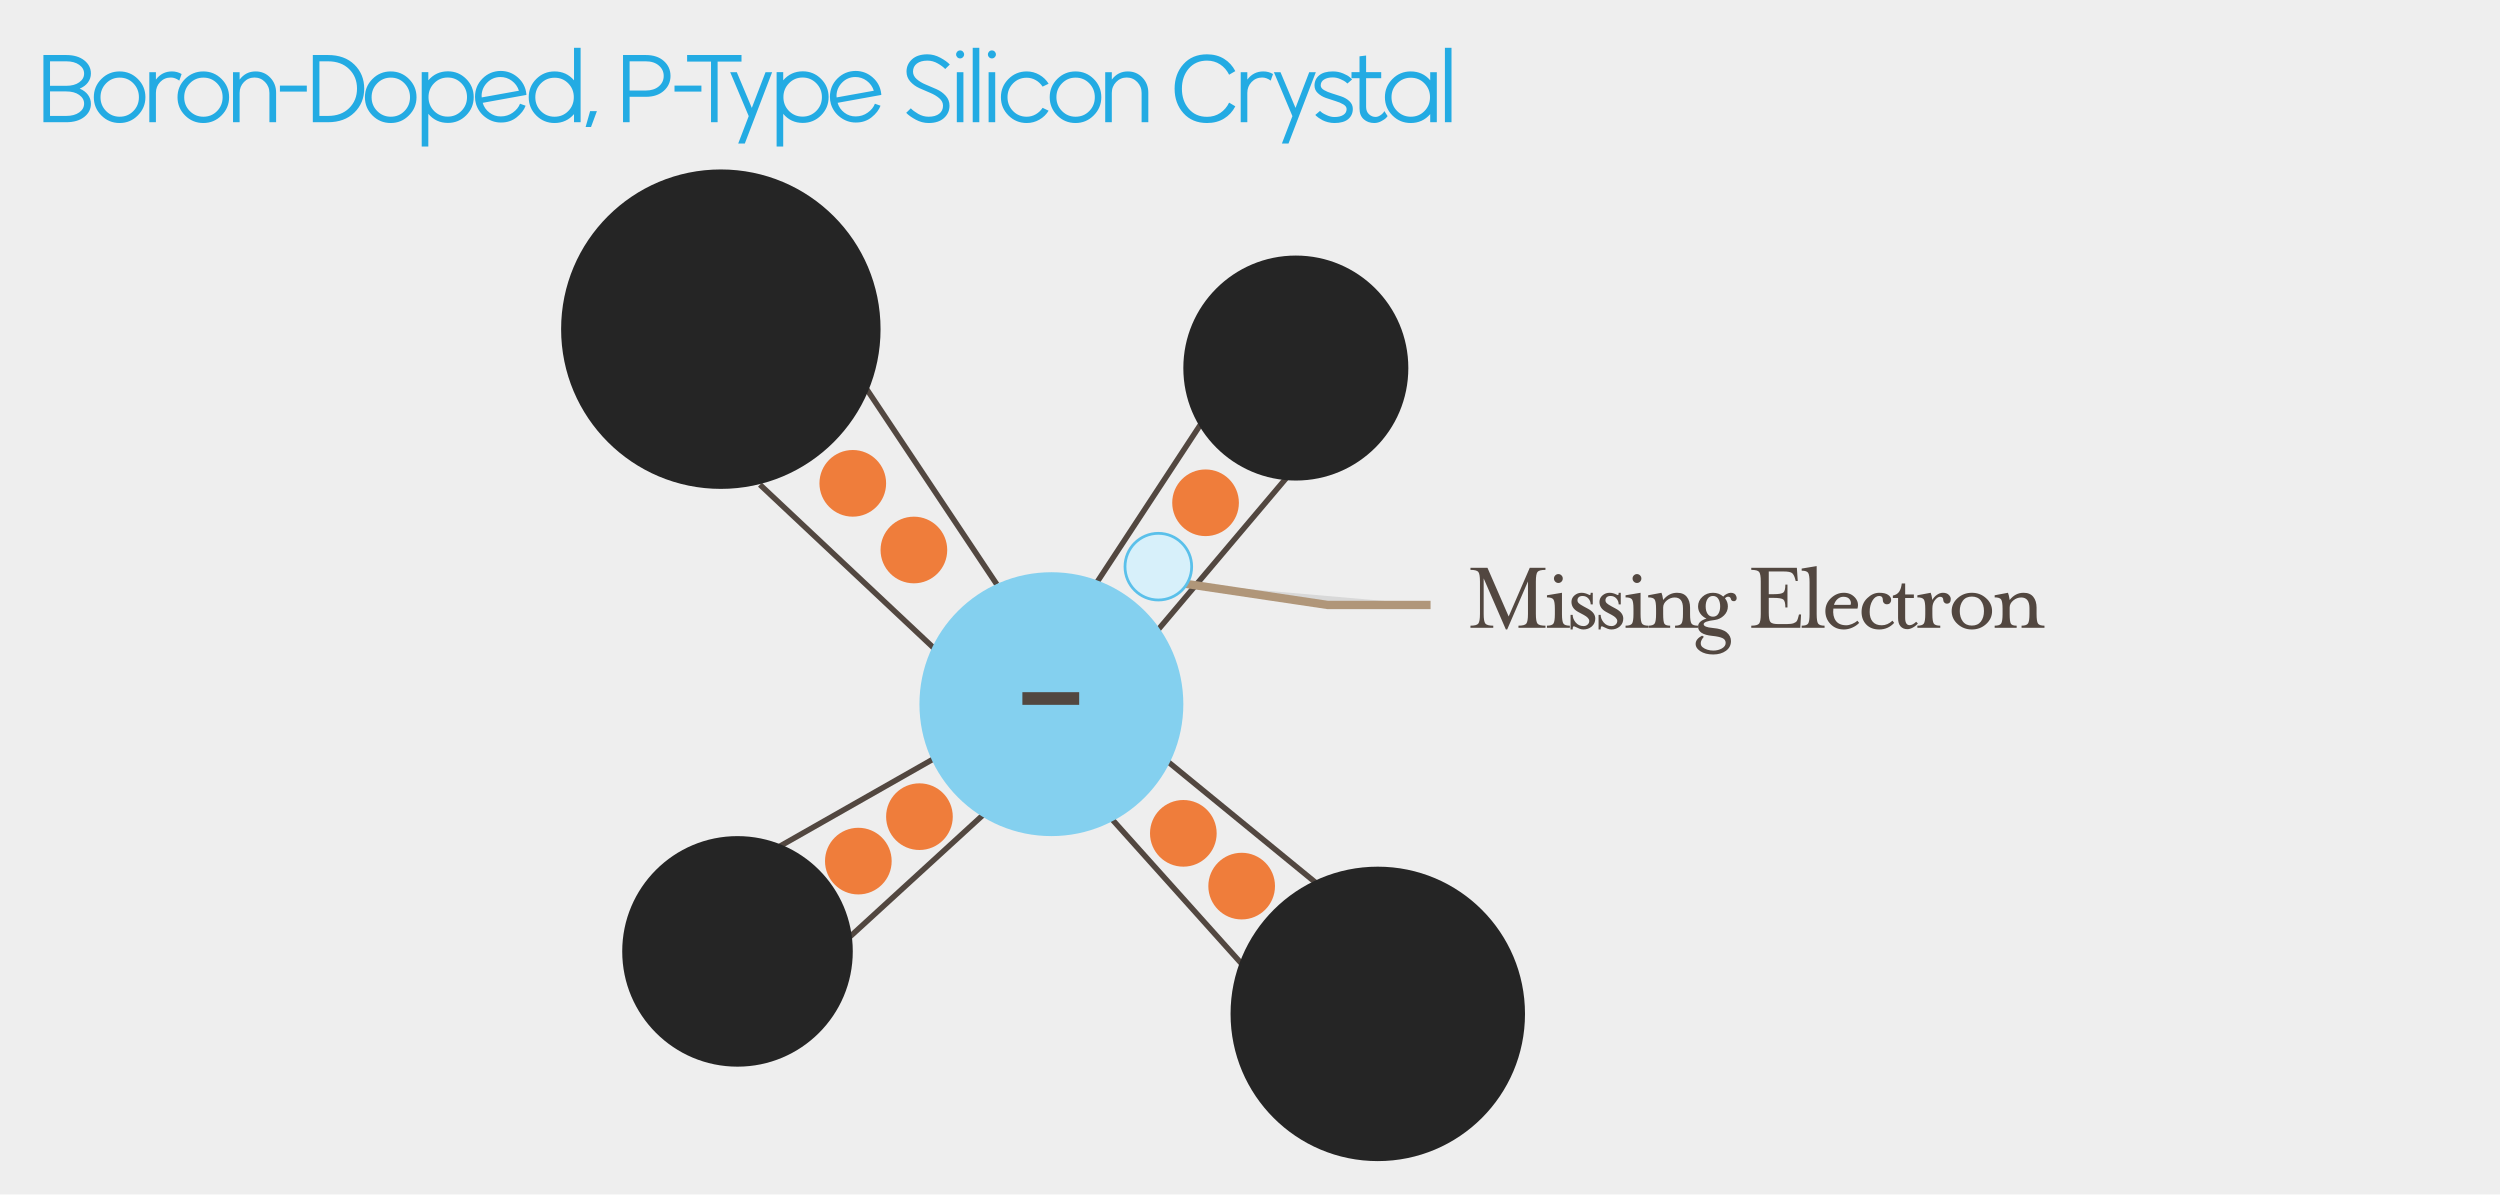
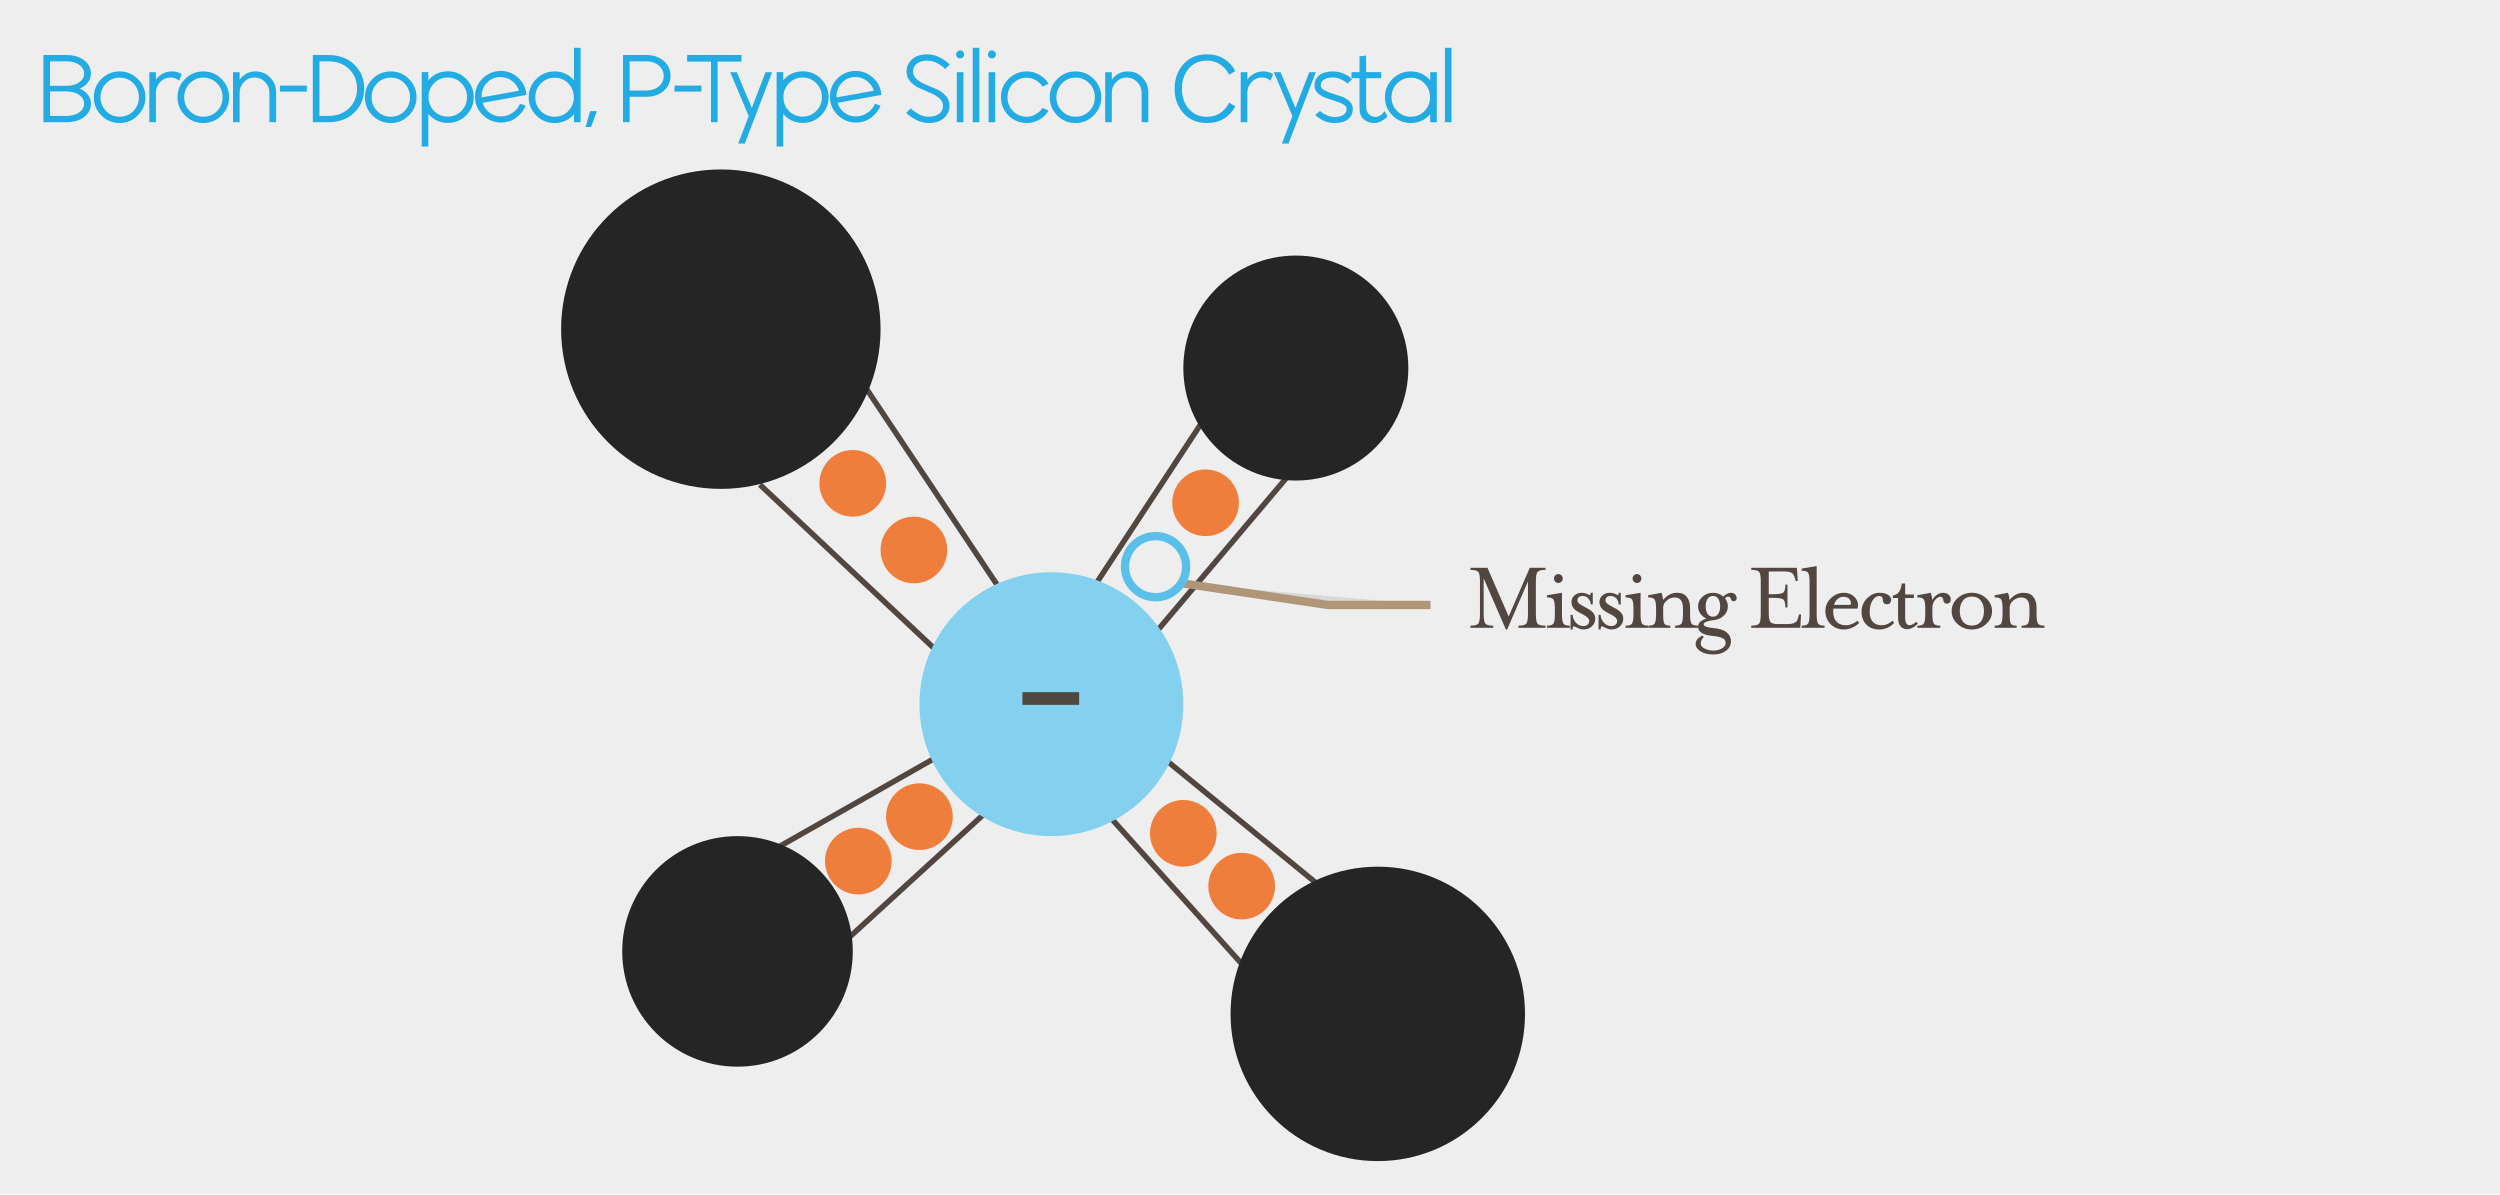
<svg xmlns="http://www.w3.org/2000/svg" width="900px" height="430px" viewBox="0 0 900 430" version="1.1">
  <g id="P-Type_Silicon_Crystal" stroke="none" stroke-width="1" fill="none" fill-rule="evenodd">
    <rect id="Rectangle" fill="#EEEEEE" x="0" y="0" width="900" height="430" />
    <g id="Illustration" transform="translate(202, 61)">
      <g id="Connectors" transform="translate(71, 79)" stroke="#524740" stroke-width="2">
        <path d="M0.576,34.485 L64,94.089" id="Path-4" />
        <path d="M6.988,165.074 L64.853,132.186" id="Path-4-Copy-2" />
        <path d="M31.596,198.488 L82.146,152.235" id="Path-4-Copy-3" />
        <path d="M178.665,212.174 L125.188,152.554" id="Path-4-Copy-4" />
        <path d="M190.996,30.998 L142.066,88.892" id="Path-4-Copy-6" />
        <path d="M161.308,9.598 L120.12,72.343" id="Path-4-Copy-7" />
        <path d="M204.485,180.888 L144.853,132.074" id="Path-4-Copy-5" />
        <path d="M39.041,0.146 L85.864,70.396" id="Path-4-Copy" />
      </g>
      <polyline id="Path-5" stroke="#B09679" stroke-width="3" fill="#D8D8D8" points="224 149.057 276 156.791 313 156.791" />
      <circle id="Oval-Copy-11" fill="#EF7D3B" cx="105" cy="113" r="12" />
      <circle id="Oval-Copy-12" fill="#EF7D3B" cx="127" cy="137" r="12" />
      <circle id="Oval-Copy-13" fill="#EF7D3B" cx="232" cy="120" r="12" />
-       <circle id="Oval-Copy-15" stroke="#5AC0EA" fill="#D7F0FA" cx="215" cy="143" r="12" />
+       <circle id="Oval-Copy-15" stroke="#5AC0EA" stroke-width="3" fill="#EEEEEE" cx="214" cy="143" r="11" />
      <circle id="Oval-Copy-16" fill="#EF7D3B" cx="224" cy="239" r="12" />
      <circle id="Oval-Copy-17" fill="#EF7D3B" cx="245" cy="258" r="12" />
      <circle id="Oval-Copy-18" fill="#EF7D3B" cx="129" cy="233" r="12" />
      <circle id="Oval-Copy-19" fill="#EF7D3B" cx="107" cy="249" r="12" />
      <circle id="Oval-Copy-14" fill="#EF7D3B" cx="190" cy="166" r="12" />
      <circle id="Oval" fill="#252525" cx="57.5" cy="57.5" r="57.5" />
      <circle id="Oval-Copy" fill="#252525" cx="294" cy="304" r="53" />
      <circle id="Oval-Copy-2" fill="#252525" cx="63.5" cy="281.5" r="41.5" />
      <circle id="Oval-Copy-4" fill="#84D0EF" cx="176.5" cy="192.5" r="47.5" />
      <circle id="Oval-Copy-3" fill="#252525" cx="264.5" cy="71.5" r="40.5" />
      <path d="M332.12,147.216 L332.12,160.032 C332.12,161.832 332.324,162.984 332.732,163.488 C333.14,163.992 334.088,164.244 335.576,164.244 L335.576,165 L327.368,165 L327.368,164.244 C328.856,164.244 329.798,163.992 330.194,163.488 C330.59,162.984 330.788,161.832 330.788,160.032 L330.788,148.332 C330.788,146.532 330.59,145.386 330.194,144.894 C329.798,144.402 328.856,144.156 327.368,144.156 L327.368,143.4 L333.488,143.4 L341.12,160.932 L348.716,143.4 L354.368,143.4 L354.368,144.156 C352.856,144.156 351.902,144.402 351.506,144.894 C351.11,145.386 350.912,146.532 350.912,148.332 L350.912,160.032 C350.912,161.856 351.11,163.014 351.506,163.506 C351.902,163.998 352.856,164.244 354.368,164.244 L354.368,165 L344.648,165 L344.648,164.244 C346.136,164.244 347.078,163.992 347.474,163.488 C347.87,162.984 348.068,161.832 348.068,160.032 L348.068,148.296 L340.58,165.612 L340.112,165.612 L332.12,147.216 Z M363.152,165 L354.908,165 L354.908,164.244 C356.108,164.244 356.882,163.992 357.23,163.488 C357.578,162.984 357.752,161.832 357.752,160.032 L357.752,158.232 C357.752,156.456 357.578,155.316 357.23,154.812 C356.882,154.308 356.108,154.056 354.908,154.056 L354.908,153.3 L360.308,152.4 L360.308,160.032 C360.308,161.832 360.482,162.984 360.83,163.488 C361.178,163.992 361.952,164.244 363.152,164.244 L363.152,165 Z M360.596,147.252 C360.596,147.708 360.44,148.092 360.128,148.404 C359.816,148.716 359.444,148.872 359.012,148.872 C358.58,148.872 358.208,148.716 357.896,148.404 C357.584,148.092 357.428,147.708 357.428,147.252 C357.428,146.82 357.584,146.448 357.896,146.136 C358.208,145.824 358.58,145.668 359.012,145.668 C359.444,145.668 359.816,145.824 360.128,146.136 C360.44,146.448 360.596,146.82 360.596,147.252 Z M372.296,161.688 C372.296,162.84 371.882,163.782 371.054,164.514 C370.226,165.246 369.212,165.612 368.012,165.612 C367.58,165.612 367.136,165.528 366.68,165.36 C366.224,165.192 365.858,165.03 365.582,164.874 C365.306,164.718 365.048,164.598 364.808,164.514 C364.568,164.43 364.4,164.472 364.304,164.64 C364.208,164.808 364.16,165.132 364.16,165.612 L363.404,165.612 L363.404,160.356 L364.16,160.356 C364.16,161.292 364.52,162.198 365.24,163.074 C365.96,163.95 366.908,164.388 368.084,164.388 C368.66,164.388 369.146,164.208 369.542,163.848 C369.938,163.488 370.136,163.056 370.136,162.552 C370.136,161.808 369.464,161.076 368.12,160.356 L366.104,159.276 C364.52,158.412 363.728,157.212 363.728,155.676 C363.728,154.74 364.094,153.96 364.826,153.336 C365.558,152.712 366.404,152.4 367.364,152.4 C368.18,152.4 369.02,152.616 369.884,153.048 C370.172,153.216 370.37,153.27 370.478,153.21 C370.586,153.15 370.64,152.88 370.64,152.4 L371.396,152.4 L371.396,156.576 L370.64,156.576 C370.64,155.784 370.37,155.082 369.83,154.47 C369.29,153.858 368.588,153.552 367.724,153.552 C367.124,153.552 366.668,153.696 366.356,153.984 C366.044,154.272 365.888,154.644 365.888,155.1 C365.888,155.508 366.044,155.862 366.356,156.162 C366.668,156.462 367.244,156.84 368.084,157.296 L369.812,158.232 C371.468,159.168 372.296,160.32 372.296,161.688 Z M382.376,161.688 C382.376,162.84 381.962,163.782 381.134,164.514 C380.306,165.246 379.292,165.612 378.092,165.612 C377.66,165.612 377.216,165.528 376.76,165.36 C376.304,165.192 375.938,165.03 375.662,164.874 C375.386,164.718 375.128,164.598 374.888,164.514 C374.648,164.43 374.48,164.472 374.384,164.64 C374.288,164.808 374.24,165.132 374.24,165.612 L373.484,165.612 L373.484,160.356 L374.24,160.356 C374.24,161.292 374.6,162.198 375.32,163.074 C376.04,163.95 376.988,164.388 378.164,164.388 C378.74,164.388 379.226,164.208 379.622,163.848 C380.018,163.488 380.216,163.056 380.216,162.552 C380.216,161.808 379.544,161.076 378.2,160.356 L376.184,159.276 C374.6,158.412 373.808,157.212 373.808,155.676 C373.808,154.74 374.174,153.96 374.906,153.336 C375.638,152.712 376.484,152.4 377.444,152.4 C378.26,152.4 379.1,152.616 379.964,153.048 C380.252,153.216 380.45,153.27 380.558,153.21 C380.666,153.15 380.72,152.88 380.72,152.4 L381.476,152.4 L381.476,156.576 L380.72,156.576 C380.72,155.784 380.45,155.082 379.91,154.47 C379.37,153.858 378.668,153.552 377.804,153.552 C377.204,153.552 376.748,153.696 376.436,153.984 C376.124,154.272 375.968,154.644 375.968,155.1 C375.968,155.508 376.124,155.862 376.436,156.162 C376.748,156.462 377.324,156.84 378.164,157.296 L379.892,158.232 C381.548,159.168 382.376,160.32 382.376,161.688 Z M391.448,165 L383.204,165 L383.204,164.244 C384.404,164.244 385.178,163.992 385.526,163.488 C385.874,162.984 386.048,161.832 386.048,160.032 L386.048,158.232 C386.048,156.456 385.874,155.316 385.526,154.812 C385.178,154.308 384.404,154.056 383.204,154.056 L383.204,153.3 L388.604,152.4 L388.604,160.032 C388.604,161.832 388.778,162.984 389.126,163.488 C389.474,163.992 390.248,164.244 391.448,164.244 L391.448,165 Z M388.892,147.252 C388.892,147.708 388.736,148.092 388.424,148.404 C388.112,148.716 387.74,148.872 387.308,148.872 C386.876,148.872 386.504,148.716 386.192,148.404 C385.88,148.092 385.724,147.708 385.724,147.252 C385.724,146.82 385.88,146.448 386.192,146.136 C386.504,145.824 386.876,145.668 387.308,145.668 C387.74,145.668 388.112,145.824 388.424,146.136 C388.736,146.448 388.892,146.82 388.892,147.252 Z M396.74,154.992 C398.108,153.264 399.776,152.4 401.744,152.4 C403.304,152.4 404.474,152.892 405.254,153.876 C406.034,154.86 406.424,156.156 406.424,157.764 L406.424,160.032 C406.424,161.832 406.598,162.984 406.946,163.488 C407.294,163.992 408.068,164.244 409.268,164.244 L409.268,165 L401.024,165 L401.024,164.244 C402.2,164.244 402.968,163.986 403.328,163.47 C403.688,162.954 403.868,161.808 403.868,160.032 L403.868,157.944 C403.868,155.376 402.872,154.092 400.88,154.092 C399.848,154.092 398.9,154.452 398.036,155.172 C397.172,155.892 396.74,156.732 396.74,157.692 L396.74,160.032 C396.74,161.88 396.884,163.044 397.172,163.524 C397.46,164.004 398.156,164.244 399.26,164.244 L399.26,165 L391.34,165 L391.34,164.244 C392.54,164.244 393.314,163.992 393.662,163.488 C394.01,162.984 394.184,161.832 394.184,160.032 L394.184,158.232 C394.184,156.456 394.01,155.316 393.662,154.812 C393.314,154.308 392.54,154.056 391.34,154.056 L391.34,153.3 L396.128,152.4 C396.344,152.856 396.548,153.72 396.74,154.992 Z M416.576,159.996 C417.032,159.3 417.26,158.4 417.26,157.296 C417.26,156.192 417.038,155.292 416.594,154.596 C416.15,153.9 415.508,153.552 414.668,153.552 C413.828,153.552 413.18,153.9 412.724,154.596 C412.268,155.292 412.04,156.192 412.04,157.296 C412.04,158.4 412.268,159.294 412.724,159.978 C413.18,160.662 413.828,161.004 414.668,161.004 C415.508,161.004 416.144,160.668 416.576,159.996 Z M411.32,163.704 C411.32,164.424 412.412,164.88 414.596,165.072 C416.9,165.264 418.568,165.792 419.6,166.656 C420.632,167.52 421.148,168.564 421.148,169.788 C421.148,171.252 420.542,172.422 419.33,173.298 C418.118,174.174 416.6,174.612 414.776,174.612 C412.832,174.612 411.266,174.21 410.078,173.406 C408.89,172.602 408.344,171.66 408.44,170.58 C408.536,169.5 409.304,168.588 410.744,167.844 L411.392,168.24 C410.696,169.032 410.324,169.758 410.276,170.418 C410.228,171.078 410.438,171.6 410.906,171.984 C411.374,172.368 411.95,172.668 412.634,172.884 C413.318,173.1 414.032,173.208 414.776,173.208 C415.952,173.208 416.99,172.95 417.89,172.434 C418.79,171.918 419.24,171.252 419.24,170.436 C419.24,169.644 418.85,169.068 418.07,168.708 C417.29,168.348 416.072,168.084 414.416,167.916 C411.008,167.58 409.304,166.464 409.304,164.568 C409.304,163.272 410.312,162.312 412.328,161.688 C411.392,161.256 410.654,160.656 410.114,159.888 C409.574,159.12 409.304,158.256 409.304,157.296 C409.304,155.952 409.826,154.8 410.87,153.84 C411.914,152.88 413.18,152.4 414.668,152.4 C416.108,152.4 417.344,152.856 418.376,153.768 C418.688,153.384 419.114,153.06 419.654,152.796 C420.194,152.532 420.668,152.4 421.076,152.4 C422.132,152.4 422.804,152.844 423.092,153.732 C423.308,154.404 423.2,154.908 422.768,155.244 C422.624,155.364 422.456,155.424 422.264,155.424 C421.904,155.448 421.634,155.376 421.454,155.208 C421.274,155.04 421.166,154.854 421.13,154.65 C421.094,154.446 420.998,154.254 420.842,154.074 C420.686,153.894 420.44,153.804 420.104,153.804 C419.744,153.804 419.372,153.996 418.988,154.38 C419.684,155.22 420.032,156.192 420.032,157.296 C420.032,158.568 419.564,159.66 418.628,160.572 C417.692,161.484 416.6,162.024 415.352,162.192 C412.664,162.504 411.32,163.008 411.32,163.704 Z M428.456,165 L428.456,164.244 C429.944,164.244 430.886,163.992 431.282,163.488 C431.678,162.984 431.876,161.832 431.876,160.032 L431.876,148.332 C431.876,146.532 431.678,145.386 431.282,144.894 C430.886,144.402 429.944,144.156 428.456,144.156 L428.456,143.4 L444.872,143.4 L445.196,148.152 L444.44,148.152 L444.26,147.432 C443.972,146.376 443.588,145.662 443.108,145.29 C442.628,144.918 441.62,144.732 440.084,144.732 L434.756,144.732 L434.756,152.904 L436.556,152.904 C438.356,152.904 439.502,152.706 439.994,152.31 C440.486,151.914 440.732,150.96 440.732,149.448 L441.488,149.448 L441.488,157.692 L440.732,157.692 C440.732,156.18 440.486,155.226 439.994,154.83 C439.502,154.434 438.356,154.236 436.556,154.236 L434.756,154.236 L434.756,159.492 C434.756,161.292 434.954,162.438 435.35,162.93 C435.746,163.422 436.688,163.668 438.176,163.668 L441.272,163.668 C442.352,163.668 443.174,163.56 443.738,163.344 C444.302,163.128 444.686,162.852 444.89,162.516 C445.094,162.18 445.28,161.652 445.448,160.932 L445.628,160.212 L446.384,160.212 L446.096,165 L428.456,165 Z M454.844,165 L446.6,165 L446.6,164.244 C447.8,164.244 448.574,163.992 448.922,163.488 C449.27,162.984 449.444,161.832 449.444,160.032 L449.444,148.656 C449.444,146.856 449.27,145.704 448.922,145.2 C448.574,144.696 447.8,144.444 446.6,144.444 L446.6,143.688 L452,142.788 L452,160.032 C452,161.832 452.174,162.984 452.522,163.488 C452.87,163.992 453.644,164.244 454.844,164.244 L454.844,165 Z M458.228,156.756 L464.204,156.756 C464.444,156.084 464.342,155.43 463.898,154.794 C463.454,154.158 462.692,153.84 461.612,153.84 C460.844,153.84 460.154,154.104 459.542,154.632 C458.93,155.16 458.492,155.868 458.228,156.756 Z M458.012,158.088 C457.796,159.864 458.078,161.31 458.858,162.426 C459.638,163.542 460.916,164.1 462.692,164.1 C463.292,164.1 463.976,163.944 464.744,163.632 C465.512,163.32 466.148,162.924 466.652,162.444 L467.3,163.236 C466.652,163.932 465.824,164.502 464.816,164.946 C463.808,165.39 462.8,165.612 461.792,165.612 C459.848,165.612 458.252,164.97 457.004,163.686 C455.756,162.402 455.132,160.836 455.132,158.988 C455.132,157.14 455.81,155.58 457.166,154.308 C458.522,153.036 460.064,152.4 461.792,152.4 C463.424,152.4 464.756,152.97 465.788,154.11 C466.82,155.25 467.12,156.576 466.688,158.088 L458.012,158.088 Z M474.536,153.552 C473.576,153.552 472.76,154.104 472.088,155.208 C471.416,156.312 471.08,157.68 471.08,159.312 C471.08,160.8 471.446,161.97 472.178,162.822 C472.91,163.674 473.996,164.1 475.436,164.1 C476.828,164.1 478.112,163.548 479.288,162.444 L479.9,163.236 C478.436,164.82 476.648,165.612 474.536,165.612 C472.568,165.612 471.014,165.024 469.874,163.848 C468.734,162.672 468.164,161.16 468.164,159.312 C468.164,157.32 468.836,155.67 470.18,154.362 C471.524,153.054 472.976,152.4 474.536,152.4 C475.952,152.4 477.02,152.652 477.74,153.156 C478.46,153.66 478.82,154.272 478.82,154.992 C478.82,155.376 478.694,155.73 478.442,156.054 C478.19,156.378 477.788,156.54 477.236,156.54 C476.852,156.54 476.522,156.402 476.246,156.126 C475.97,155.85 475.832,155.508 475.832,155.1 C475.832,154.068 475.4,153.552 474.536,153.552 Z M481.304,154.272 L479.432,154.272 L479.432,153.408 C480.464,153.192 481.22,152.724 481.7,152.004 C482.18,151.284 482.492,150.3 482.636,149.052 L483.86,149.052 L483.86,153.012 L486.992,153.012 L486.992,154.272 L483.86,154.272 L483.86,161.472 C483.86,163.2 484.4,164.064 485.48,164.064 C486.176,164.064 486.956,163.656 487.82,162.84 L488.432,163.452 C487.928,164.052 487.322,164.544 486.614,164.928 C485.906,165.312 485.252,165.504 484.652,165.504 C483.62,165.504 482.804,165.168 482.204,164.496 C481.604,163.824 481.304,162.816 481.304,161.472 L481.304,154.272 Z M500.276,154.632 C500.276,155.76 499.796,156.324 498.836,156.324 C498.5,156.324 498.206,156.192 497.954,155.928 C497.702,155.664 497.576,155.364 497.576,155.028 C497.576,154.236 497.192,153.84 496.424,153.84 C495.872,153.84 495.272,154.224 494.624,154.992 C493.976,155.76 493.652,156.78 493.652,158.052 L493.652,160.032 C493.652,161.832 493.826,162.984 494.174,163.488 C494.522,163.992 495.296,164.244 496.496,164.244 L496.496,165 L488.252,165 L488.252,164.244 C489.452,164.244 490.226,163.992 490.574,163.488 C490.922,162.984 491.096,161.832 491.096,160.032 L491.096,158.232 C491.096,156.456 490.922,155.316 490.574,154.812 C490.226,154.308 489.452,154.056 488.252,154.056 L488.252,153.3 L493.04,152.4 C493.256,152.856 493.46,153.72 493.652,154.992 C494.012,154.272 494.552,153.66 495.272,153.156 C495.992,152.652 496.712,152.4 497.432,152.4 C498.344,152.4 499.046,152.64 499.538,153.12 C500.03,153.6 500.276,154.104 500.276,154.632 Z M512.984,154.344 C514.424,155.616 515.144,157.164 515.144,158.988 C515.144,160.812 514.43,162.372 513.002,163.668 C511.574,164.964 509.864,165.612 507.872,165.612 C505.88,165.612 504.17,164.964 502.742,163.668 C501.314,162.372 500.6,160.812 500.6,158.988 C500.6,157.164 501.314,155.61 502.742,154.326 C504.17,153.042 505.88,152.4 507.872,152.4 C509.864,152.4 511.568,153.048 512.984,154.344 Z M511.112,162.768 C511.856,161.784 512.228,160.524 512.228,158.988 C512.228,157.452 511.856,156.198 511.112,155.226 C510.368,154.254 509.288,153.768 507.872,153.768 C506.456,153.768 505.376,154.26 504.632,155.244 C503.888,156.228 503.516,157.476 503.516,158.988 C503.516,160.5 503.888,161.748 504.632,162.732 C505.376,163.716 506.456,164.208 507.872,164.208 C509.288,164.208 510.368,163.728 511.112,162.768 Z M521.48,154.992 C522.848,153.264 524.516,152.4 526.484,152.4 C528.044,152.4 529.214,152.892 529.994,153.876 C530.774,154.86 531.164,156.156 531.164,157.764 L531.164,160.032 C531.164,161.832 531.338,162.984 531.686,163.488 C532.034,163.992 532.808,164.244 534.008,164.244 L534.008,165 L525.764,165 L525.764,164.244 C526.94,164.244 527.708,163.986 528.068,163.47 C528.428,162.954 528.608,161.808 528.608,160.032 L528.608,157.944 C528.608,155.376 527.612,154.092 525.62,154.092 C524.588,154.092 523.64,154.452 522.776,155.172 C521.912,155.892 521.48,156.732 521.48,157.692 L521.48,160.032 C521.48,161.88 521.624,163.044 521.912,163.524 C522.2,164.004 522.896,164.244 524,164.244 L524,165 L516.08,165 L516.08,164.244 C517.28,164.244 518.054,163.992 518.402,163.488 C518.75,162.984 518.924,161.832 518.924,160.032 L518.924,158.232 C518.924,156.456 518.75,155.316 518.402,154.812 C518.054,154.308 517.28,154.056 516.08,154.056 L516.08,153.3 L520.868,152.4 C521.084,152.856 521.288,153.72 521.48,154.992 Z" id="Missing-Electron-Copy" fill="#524740" />
      <polygon id="--copy" fill="#524740" points="186.502 192.744 166.058 192.744 166.058 188.184 186.502 188.184" />
    </g>
    <path d="M15.628,44 L15.628,19.808 L23.836,19.808 C26.548,19.808 28.708,20.444 30.316,21.716 C31.924,22.988 32.728,24.572 32.728,26.468 C32.728,27.644 32.374,28.712 31.666,29.672 C30.958,30.632 29.968,31.376 28.696,31.904 C29.968,32.432 30.958,33.176 31.666,34.136 C32.374,35.096 32.728,36.176 32.728,37.376 C32.728,39.272 31.924,40.85 30.316,42.11 C28.708,43.37 26.548,44 23.836,44 L15.628,44 Z M18.004,30.896 L23.836,30.896 C25.78,30.896 27.34,30.476 28.516,29.636 C29.692,28.796 30.28,27.752 30.28,26.504 C30.28,25.232 29.692,24.176 28.516,23.336 C27.34,22.496 25.78,22.076 23.836,22.076 L18.004,22.076 L18.004,30.896 Z M18.004,41.732 L23.836,41.732 C25.78,41.732 27.34,41.312 28.516,40.472 C29.692,39.632 30.28,38.576 30.28,37.304 C30.28,36.056 29.692,35.012 28.516,34.172 C27.34,33.332 25.78,32.912 23.836,32.912 L18.004,32.912 L18.004,41.732 Z M49.612,41.552 C47.812,43.376 45.628,44.288 43.06,44.288 C40.492,44.288 38.302,43.382 36.49,41.57 C34.678,39.758 33.772,37.568 33.772,35 C33.772,32.432 34.678,30.242 36.49,28.43 C38.302,26.618 40.492,25.712 43.06,25.712 C45.628,25.712 47.818,26.618 49.63,28.43 C51.442,30.242 52.348,32.432 52.348,35 C52.348,37.544 51.436,39.728 49.612,41.552 Z M43.096,42.02 C45.04,42.02 46.678,41.342 48.01,39.986 C49.342,38.63 50.008,36.968 50.008,35 C50.008,33.032 49.342,31.364 48.01,29.996 C46.678,28.628 45.04,27.944 43.096,27.944 C41.176,27.944 39.544,28.628 38.2,29.996 C36.856,31.364 36.184,33.032 36.184,35 C36.184,36.968 36.856,38.63 38.2,39.986 C39.544,41.342 41.176,42.02 43.096,42.02 Z M61.888,25.712 C63.16,25.712 64.324,26.024 65.38,26.648 L64.552,29.024 C63.544,28.28 62.524,27.908 61.492,27.908 C59.98,27.908 58.708,28.442 57.676,29.51 C56.644,30.578 56.128,31.892 56.128,33.452 L56.128,44 L53.752,44 L53.752,26 L56.128,26 L56.128,28.664 C57.592,26.696 59.512,25.712 61.888,25.712 Z M79.744,41.552 C77.944,43.376 75.76,44.288 73.192,44.288 C70.624,44.288 68.434,43.382 66.622,41.57 C64.81,39.758 63.904,37.568 63.904,35 C63.904,32.432 64.81,30.242 66.622,28.43 C68.434,26.618 70.624,25.712 73.192,25.712 C75.76,25.712 77.95,26.618 79.762,28.43 C81.574,30.242 82.48,32.432 82.48,35 C82.48,37.544 81.568,39.728 79.744,41.552 Z M73.228,42.02 C75.172,42.02 76.81,41.342 78.142,39.986 C79.474,38.63 80.14,36.968 80.14,35 C80.14,33.032 79.474,31.364 78.142,29.996 C76.81,28.628 75.172,27.944 73.228,27.944 C71.308,27.944 69.676,28.628 68.332,29.996 C66.988,31.364 66.316,33.032 66.316,35 C66.316,36.968 66.988,38.63 68.332,39.986 C69.676,41.342 71.308,42.02 73.228,42.02 Z M92.02,25.712 C94.108,25.712 95.86,26.45 97.276,27.926 C98.692,29.402 99.4,31.22 99.4,33.38 L99.4,44 L96.988,44 L96.988,33.452 C96.988,31.916 96.466,30.608 95.422,29.528 C94.378,28.448 93.112,27.908 91.624,27.908 C90.136,27.908 88.87,28.448 87.826,29.528 C86.782,30.608 86.26,31.916 86.26,33.452 L86.26,44 L83.884,44 L83.884,26 L86.26,26 L86.26,28.664 C87.724,26.696 89.644,25.712 92.02,25.712 Z M110.452,32.984 L100.768,32.984 L100.768,30.824 L110.452,30.824 L110.452,32.984 Z M112.612,44 L112.612,19.808 L118.084,19.808 C122.068,19.808 125.236,20.96 127.588,23.264 C129.94,25.568 131.116,28.448 131.116,31.904 C131.116,35.336 129.934,38.21 127.57,40.526 C125.206,42.842 122.044,44 118.084,44 L112.612,44 Z M114.988,41.732 L118.084,41.732 C121.252,41.732 123.784,40.802 125.68,38.942 C127.576,37.082 128.524,34.736 128.524,31.904 C128.524,29.072 127.576,26.726 125.68,24.866 C123.784,23.006 121.252,22.076 118.084,22.076 L114.988,22.076 L114.988,41.732 Z M147.208,41.552 C145.408,43.376 143.224,44.288 140.656,44.288 C138.088,44.288 135.898,43.382 134.086,41.57 C132.274,39.758 131.368,37.568 131.368,35 C131.368,32.432 132.274,30.242 134.086,28.43 C135.898,26.618 138.088,25.712 140.656,25.712 C143.224,25.712 145.414,26.618 147.226,28.43 C149.038,30.242 149.944,32.432 149.944,35 C149.944,37.544 149.032,39.728 147.208,41.552 Z M140.692,42.02 C142.636,42.02 144.274,41.342 145.606,39.986 C146.938,38.63 147.604,36.968 147.604,35 C147.604,33.032 146.938,31.364 145.606,29.996 C144.274,28.628 142.636,27.944 140.692,27.944 C138.772,27.944 137.14,28.628 135.796,29.996 C134.452,31.364 133.78,33.032 133.78,35 C133.78,36.968 134.452,38.63 135.796,39.986 C137.14,41.342 138.772,42.02 140.692,42.02 Z M161.248,25.676 C163.816,25.676 166.006,26.582 167.818,28.394 C169.63,30.206 170.536,32.396 170.536,34.964 C170.536,37.532 169.63,39.722 167.818,41.534 C166.006,43.346 163.816,44.252 161.248,44.252 C158.368,44.252 156.016,43.16 154.192,40.976 L154.192,52.748 L151.816,52.748 L151.816,25.964 L154.192,25.964 L154.192,28.916 C156.04,26.756 158.392,25.676 161.248,25.676 Z M156.28,39.968 C157.624,41.312 159.256,41.984 161.176,41.984 C163.096,41.984 164.734,41.306 166.09,39.95 C167.446,38.594 168.124,36.932 168.124,34.964 C168.124,32.996 167.446,31.328 166.09,29.96 C164.734,28.592 163.096,27.908 161.176,27.908 C159.256,27.908 157.624,28.592 156.28,29.96 C154.936,31.328 154.264,32.996 154.264,34.964 C154.264,36.932 154.936,38.6 156.28,39.968 Z M180.292,41.912 C181.9,41.912 183.34,41.456 184.612,40.544 C185.884,39.632 186.748,38.564 187.204,37.34 L189.22,38.06 C188.668,39.572 187.594,40.964 185.998,42.236 C184.402,43.508 182.5,44.132 180.292,44.108 C178.276,44.108 176.434,43.484 174.766,42.236 C173.098,40.988 171.964,39.392 171.364,37.448 C171.124,36.656 171.004,35.792 171.004,34.856 C171.004,32.264 171.904,30.068 173.704,28.268 C175.504,26.468 177.7,25.556 180.292,25.532 C182.644,25.556 184.696,26.348 186.448,27.908 C188.2,29.468 189.208,31.4 189.472,33.704 C189.496,33.824 189.508,33.98 189.508,34.172 L173.776,37.016 C174.184,38.456 175,39.638 176.224,40.562 C177.448,41.486 178.804,41.936 180.292,41.912 Z M180.076,27.728 C178.276,27.752 176.734,28.4 175.45,29.672 C174.166,30.944 173.476,32.468 173.38,34.244 C173.38,34.316 173.386,34.442 173.398,34.622 C173.41,34.802 173.416,34.952 173.416,35.072 L186.808,32.66 C186.352,31.196 185.5,30.002 184.252,29.078 C183.004,28.154 181.612,27.704 180.076,27.728 Z M206.644,17.216 L209.02,17.216 L209.02,44 L206.644,44 L206.644,41.084 C204.796,43.22 202.456,44.288 199.624,44.288 C197.056,44.288 194.866,43.382 193.054,41.57 C191.242,39.758 190.336,37.568 190.336,35 C190.336,32.432 191.242,30.242 193.054,28.43 C194.866,26.618 197.056,25.712 199.624,25.712 C202.48,25.712 204.82,26.78 206.644,28.916 L206.644,17.216 Z M194.728,40.004 C196.072,41.348 197.716,42.02 199.66,42.02 C201.604,42.02 203.242,41.342 204.574,39.986 C205.906,38.63 206.572,36.968 206.572,35 C206.572,33.032 205.906,31.37 204.574,30.014 C203.242,28.658 201.604,27.98 199.66,27.98 C197.716,27.98 196.072,28.658 194.728,30.014 C193.384,31.37 192.712,33.032 192.712,35 C192.712,36.968 193.384,38.636 194.728,40.004 Z M210.82,45.728 L212.44,40.004 L214.888,40.004 L212.764,45.728 L210.82,45.728 Z M224.284,44 L224.284,19.808 L232.492,19.808 C235.204,19.808 237.364,20.522 238.972,21.95 C240.58,23.378 241.384,25.172 241.384,27.332 C241.384,29.468 240.58,31.256 238.972,32.696 C237.364,34.136 235.204,34.856 232.492,34.856 L226.66,34.856 L226.66,44 L224.284,44 Z M226.66,32.588 L232.492,32.588 C234.436,32.588 235.996,32.09 237.172,31.094 C238.348,30.098 238.936,28.844 238.936,27.332 C238.936,25.844 238.348,24.596 237.172,23.588 C235.996,22.58 234.436,22.076 232.492,22.076 L226.66,22.076 L226.66,32.588 Z M252.508,32.984 L242.824,32.984 L242.824,30.824 L252.508,30.824 L252.508,32.984 Z M266.944,19.808 L266.944,22.184 L258.34,22.184 L258.34,44 L255.964,44 L255.964,22.184 L247.36,22.184 L247.36,19.808 L266.944,19.808 Z M275.584,26 L277.96,26 L268.132,51.668 L265.756,51.668 L269.536,41.804 L262.876,26 L265.252,26 L270.652,38.852 L275.584,26 Z M289.012,25.676 C291.58,25.676 293.77,26.582 295.582,28.394 C297.394,30.206 298.3,32.396 298.3,34.964 C298.3,37.532 297.394,39.722 295.582,41.534 C293.77,43.346 291.58,44.252 289.012,44.252 C286.132,44.252 283.78,43.16 281.956,40.976 L281.956,52.748 L279.58,52.748 L279.58,25.964 L281.956,25.964 L281.956,28.916 C283.804,26.756 286.156,25.676 289.012,25.676 Z M284.044,39.968 C285.388,41.312 287.02,41.984 288.94,41.984 C290.86,41.984 292.498,41.306 293.854,39.95 C295.21,38.594 295.888,36.932 295.888,34.964 C295.888,32.996 295.21,31.328 293.854,29.96 C292.498,28.592 290.86,27.908 288.94,27.908 C287.02,27.908 285.388,28.592 284.044,29.96 C282.7,31.328 282.028,32.996 282.028,34.964 C282.028,36.932 282.7,38.6 284.044,39.968 Z M308.056,41.912 C309.664,41.912 311.104,41.456 312.376,40.544 C313.648,39.632 314.512,38.564 314.968,37.34 L316.984,38.06 C316.432,39.572 315.358,40.964 313.762,42.236 C312.166,43.508 310.264,44.132 308.056,44.108 C306.04,44.108 304.198,43.484 302.53,42.236 C300.862,40.988 299.728,39.392 299.128,37.448 C298.888,36.656 298.768,35.792 298.768,34.856 C298.768,32.264 299.668,30.068 301.468,28.268 C303.268,26.468 305.464,25.556 308.056,25.532 C310.408,25.556 312.46,26.348 314.212,27.908 C315.964,29.468 316.972,31.4 317.236,33.704 C317.26,33.824 317.272,33.98 317.272,34.172 L301.54,37.016 C301.948,38.456 302.764,39.638 303.988,40.562 C305.212,41.486 306.568,41.936 308.056,41.912 Z M307.84,27.728 C306.04,27.752 304.498,28.4 303.214,29.672 C301.93,30.944 301.24,32.468 301.144,34.244 C301.144,34.316 301.15,34.442 301.162,34.622 C301.174,34.802 301.18,34.952 301.18,35.072 L314.572,32.66 C314.116,31.196 313.264,30.002 312.016,29.078 C310.768,28.154 309.376,27.704 307.84,27.728 Z M334.3,44.288 C332.692,44.288 331.138,43.88 329.638,43.064 C328.138,42.248 327.004,41.432 326.236,40.616 L327.892,38.996 C328.492,39.644 329.38,40.31 330.556,40.994 C331.732,41.678 332.98,42.02 334.3,42.02 C335.908,42.02 337.174,41.666 338.098,40.958 C339.022,40.25 339.484,39.284 339.484,38.06 C339.484,37.028 339.034,36.128 338.134,35.36 C337.234,34.592 336.142,33.944 334.858,33.416 C333.574,32.888 332.284,32.33 330.988,31.742 C329.692,31.154 328.594,30.356 327.694,29.348 C326.794,28.34 326.344,27.152 326.344,25.784 C326.344,24.032 327.004,22.556 328.324,21.356 C329.644,20.156 331.492,19.556 333.868,19.556 C335.476,19.556 337.03,19.964 338.53,20.78 C340.03,21.596 341.164,22.412 341.932,23.228 L340.276,24.848 C339.652,24.176 338.752,23.504 337.576,22.832 C336.4,22.16 335.164,21.824 333.868,21.824 C332.26,21.824 330.994,22.178 330.07,22.886 C329.146,23.594 328.684,24.56 328.684,25.784 C328.684,26.816 329.134,27.722 330.034,28.502 C330.934,29.282 332.026,29.936 333.31,30.464 C334.594,30.992 335.884,31.544 337.18,32.12 C338.476,32.696 339.574,33.488 340.474,34.496 C341.374,35.504 341.824,36.692 341.824,38.06 C341.824,39.812 341.164,41.288 339.844,42.488 C338.524,43.688 336.676,44.288 334.3,44.288 Z M346.648,20.6 C346.384,20.888 346.048,21.032 345.64,21.032 C345.232,21.032 344.89,20.888 344.614,20.6 C344.338,20.312 344.2,19.976 344.2,19.592 C344.2,19.208 344.338,18.872 344.614,18.584 C344.89,18.296 345.232,18.152 345.64,18.152 C346.048,18.152 346.39,18.296 346.666,18.584 C346.942,18.872 347.08,19.208 347.08,19.592 C347.08,19.976 346.936,20.312 346.648,20.6 Z M344.452,44 L344.452,26 L346.828,26 L346.828,44 L344.452,44 Z M350.176,44 L350.176,17.216 L352.552,17.216 L352.552,44 L350.176,44 Z M358.096,20.6 C357.832,20.888 357.496,21.032 357.088,21.032 C356.68,21.032 356.338,20.888 356.062,20.6 C355.786,20.312 355.648,19.976 355.648,19.592 C355.648,19.208 355.786,18.872 356.062,18.584 C356.338,18.296 356.68,18.152 357.088,18.152 C357.496,18.152 357.838,18.296 358.114,18.584 C358.39,18.872 358.528,19.208 358.528,19.592 C358.528,19.976 358.384,20.312 358.096,20.6 Z M355.9,44 L355.9,26 L358.276,26 L358.276,44 L355.9,44 Z M369.616,44.288 C367.048,44.288 364.858,43.382 363.046,41.57 C361.234,39.758 360.328,37.568 360.328,35 C360.328,32.432 361.234,30.242 363.046,28.43 C364.858,26.618 367.048,25.712 369.616,25.712 C371.248,25.712 372.766,26.114 374.17,26.918 C375.574,27.722 376.684,28.796 377.5,30.14 L375.34,31.184 C374.692,30.2 373.864,29.42 372.856,28.844 C371.848,28.268 370.768,27.98 369.616,27.98 C367.672,27.98 366.034,28.658 364.702,30.014 C363.37,31.37 362.704,33.032 362.704,35 C362.704,36.968 363.37,38.63 364.702,39.986 C366.034,41.342 367.672,42.02 369.616,42.02 C370.768,42.02 371.848,41.732 372.856,41.156 C373.864,40.58 374.692,39.8 375.34,38.816 L377.5,39.86 C376.684,41.204 375.574,42.278 374.17,43.082 C372.766,43.886 371.248,44.288 369.616,44.288 Z M393.736,41.552 C391.936,43.376 389.752,44.288 387.184,44.288 C384.616,44.288 382.426,43.382 380.614,41.57 C378.802,39.758 377.896,37.568 377.896,35 C377.896,32.432 378.802,30.242 380.614,28.43 C382.426,26.618 384.616,25.712 387.184,25.712 C389.752,25.712 391.942,26.618 393.754,28.43 C395.566,30.242 396.472,32.432 396.472,35 C396.472,37.544 395.56,39.728 393.736,41.552 Z M387.22,42.02 C389.164,42.02 390.802,41.342 392.134,39.986 C393.466,38.63 394.132,36.968 394.132,35 C394.132,33.032 393.466,31.364 392.134,29.996 C390.802,28.628 389.164,27.944 387.22,27.944 C385.3,27.944 383.668,28.628 382.324,29.996 C380.98,31.364 380.308,33.032 380.308,35 C380.308,36.968 380.98,38.63 382.324,39.986 C383.668,41.342 385.3,42.02 387.22,42.02 Z M406.012,25.712 C408.1,25.712 409.852,26.45 411.268,27.926 C412.684,29.402 413.392,31.22 413.392,33.38 L413.392,44 L410.98,44 L410.98,33.452 C410.98,31.916 410.458,30.608 409.414,29.528 C408.37,28.448 407.104,27.908 405.616,27.908 C404.128,27.908 402.862,28.448 401.818,29.528 C400.774,30.608 400.252,31.916 400.252,33.452 L400.252,44 L397.876,44 L397.876,26 L400.252,26 L400.252,28.664 C401.716,26.696 403.636,25.712 406.012,25.712 Z M434.524,44.288 C430.972,44.288 428.14,43.106 426.028,40.742 C423.916,38.378 422.86,35.444 422.86,31.94 C422.86,28.412 423.916,25.466 426.028,23.102 C428.14,20.738 430.972,19.556 434.524,19.556 C436.876,19.556 438.922,20.096 440.662,21.176 C442.402,22.256 443.752,23.732 444.712,25.604 L442.48,26.9 C441.712,25.34 440.638,24.104 439.258,23.192 C437.878,22.28 436.3,21.824 434.524,21.824 C431.788,21.824 429.598,22.778 427.954,24.686 C426.31,26.594 425.488,29.012 425.488,31.94 C425.488,34.844 426.31,37.256 427.954,39.176 C429.598,41.096 431.788,42.056 434.524,42.056 C436.324,42.056 437.914,41.594 439.294,40.67 C440.674,39.746 441.736,38.504 442.48,36.944 L444.712,38.276 C443.752,40.148 442.402,41.618 440.662,42.686 C438.922,43.754 436.876,44.288 434.524,44.288 Z M454.792,25.712 C456.064,25.712 457.228,26.024 458.284,26.648 L457.456,29.024 C456.448,28.28 455.428,27.908 454.396,27.908 C452.884,27.908 451.612,28.442 450.58,29.51 C449.548,30.578 449.032,31.892 449.032,33.452 L449.032,44 L446.656,44 L446.656,26 L449.032,26 L449.032,28.664 C450.496,26.696 452.416,25.712 454.792,25.712 Z M471.316,26 L473.692,26 L463.864,51.668 L461.488,51.668 L465.268,41.804 L458.608,26 L460.984,26 L466.384,38.852 L471.316,26 Z M480.388,44.288 C479.572,44.288 478.78,44.186 478.012,43.982 C477.244,43.778 476.602,43.538 476.086,43.262 C475.57,42.986 475.108,42.704 474.7,42.416 C474.292,42.128 473.992,41.888 473.8,41.696 L473.512,41.372 L475.204,39.932 C475.372,40.1 475.606,40.304 475.906,40.544 C476.206,40.784 476.812,41.108 477.724,41.516 C478.636,41.924 479.536,42.128 480.424,42.128 C481.744,42.128 482.8,41.876 483.592,41.372 C484.384,40.868 484.78,40.16 484.78,39.248 C484.78,38.6 484.384,38.042 483.592,37.574 C482.8,37.106 481.84,36.704 480.712,36.368 C479.584,36.032 478.45,35.66 477.31,35.252 C476.17,34.844 475.204,34.268 474.412,33.524 C473.62,32.78 473.224,31.868 473.224,30.788 C473.224,29.3 473.782,28.082 474.898,27.134 C476.014,26.186 477.664,25.712 479.848,25.712 C481.144,25.712 482.368,25.952 483.52,26.432 C484.672,26.912 485.5,27.392 486.004,27.872 L486.76,28.592 L485.068,30.068 C484.9,29.9 484.666,29.696 484.366,29.456 C484.066,29.216 483.46,28.892 482.548,28.484 C481.636,28.076 480.724,27.872 479.812,27.872 C478.516,27.872 477.466,28.124 476.662,28.628 C475.858,29.132 475.456,29.84 475.456,30.752 C475.456,31.4 475.852,31.958 476.644,32.426 C477.436,32.894 478.396,33.296 479.524,33.632 C480.652,33.968 481.786,34.334 482.926,34.73 C484.066,35.126 485.032,35.702 485.824,36.458 C486.616,37.214 487.012,38.132 487.012,39.212 C487.012,40.724 486.46,41.948 485.356,42.884 C484.252,43.82 482.596,44.288 480.388,44.288 Z M498.352,39.968 L499.54,41.804 C499.396,41.996 499.204,42.224 498.964,42.488 C498.724,42.752 498.184,43.118 497.344,43.586 C496.504,44.054 495.64,44.288 494.752,44.288 C493.24,44.288 491.974,43.838 490.954,42.938 C489.934,42.038 489.424,40.736 489.424,39.032 L489.424,28.16 L486.544,28.16 L486.544,25.964 L489.424,25.964 L489.424,20.276 L491.8,19.988 L491.8,25.964 L497.236,25.964 L497.236,28.16 L491.8,28.16 L491.8,38.492 C491.8,39.596 492.142,40.472 492.826,41.12 C493.51,41.768 494.296,42.092 495.184,42.092 C495.736,42.092 496.276,41.924 496.804,41.588 C497.332,41.252 497.722,40.922 497.974,40.598 C498.226,40.274 498.352,40.064 498.352,39.968 Z M514.876,26 L517.252,26 L517.252,44 L514.876,44 L514.876,41.084 C513.028,43.22 510.688,44.288 507.856,44.288 C505.288,44.288 503.098,43.382 501.286,41.57 C499.474,39.758 498.568,37.568 498.568,35 C498.568,32.432 499.474,30.242 501.286,28.43 C503.098,26.618 505.288,25.712 507.856,25.712 C510.712,25.712 513.052,26.78 514.876,28.916 L514.876,26 Z M507.892,42.02 C509.836,42.02 511.474,41.342 512.806,39.986 C514.138,38.63 514.804,36.968 514.804,35 C514.804,33.032 514.138,31.37 512.806,30.014 C511.474,28.658 509.836,27.98 507.892,27.98 C505.972,27.98 504.334,28.658 502.978,30.014 C501.622,31.37 500.944,33.032 500.944,35 C500.944,36.968 501.622,38.63 502.978,39.986 C504.334,41.342 505.972,42.02 507.892,42.02 Z M520.168,44 L520.168,17.216 L522.544,17.216 L522.544,44 L520.168,44 Z" id="Boron-Doped,-P-Type-Copy" fill="#23ABE3" />
  </g>
</svg>
